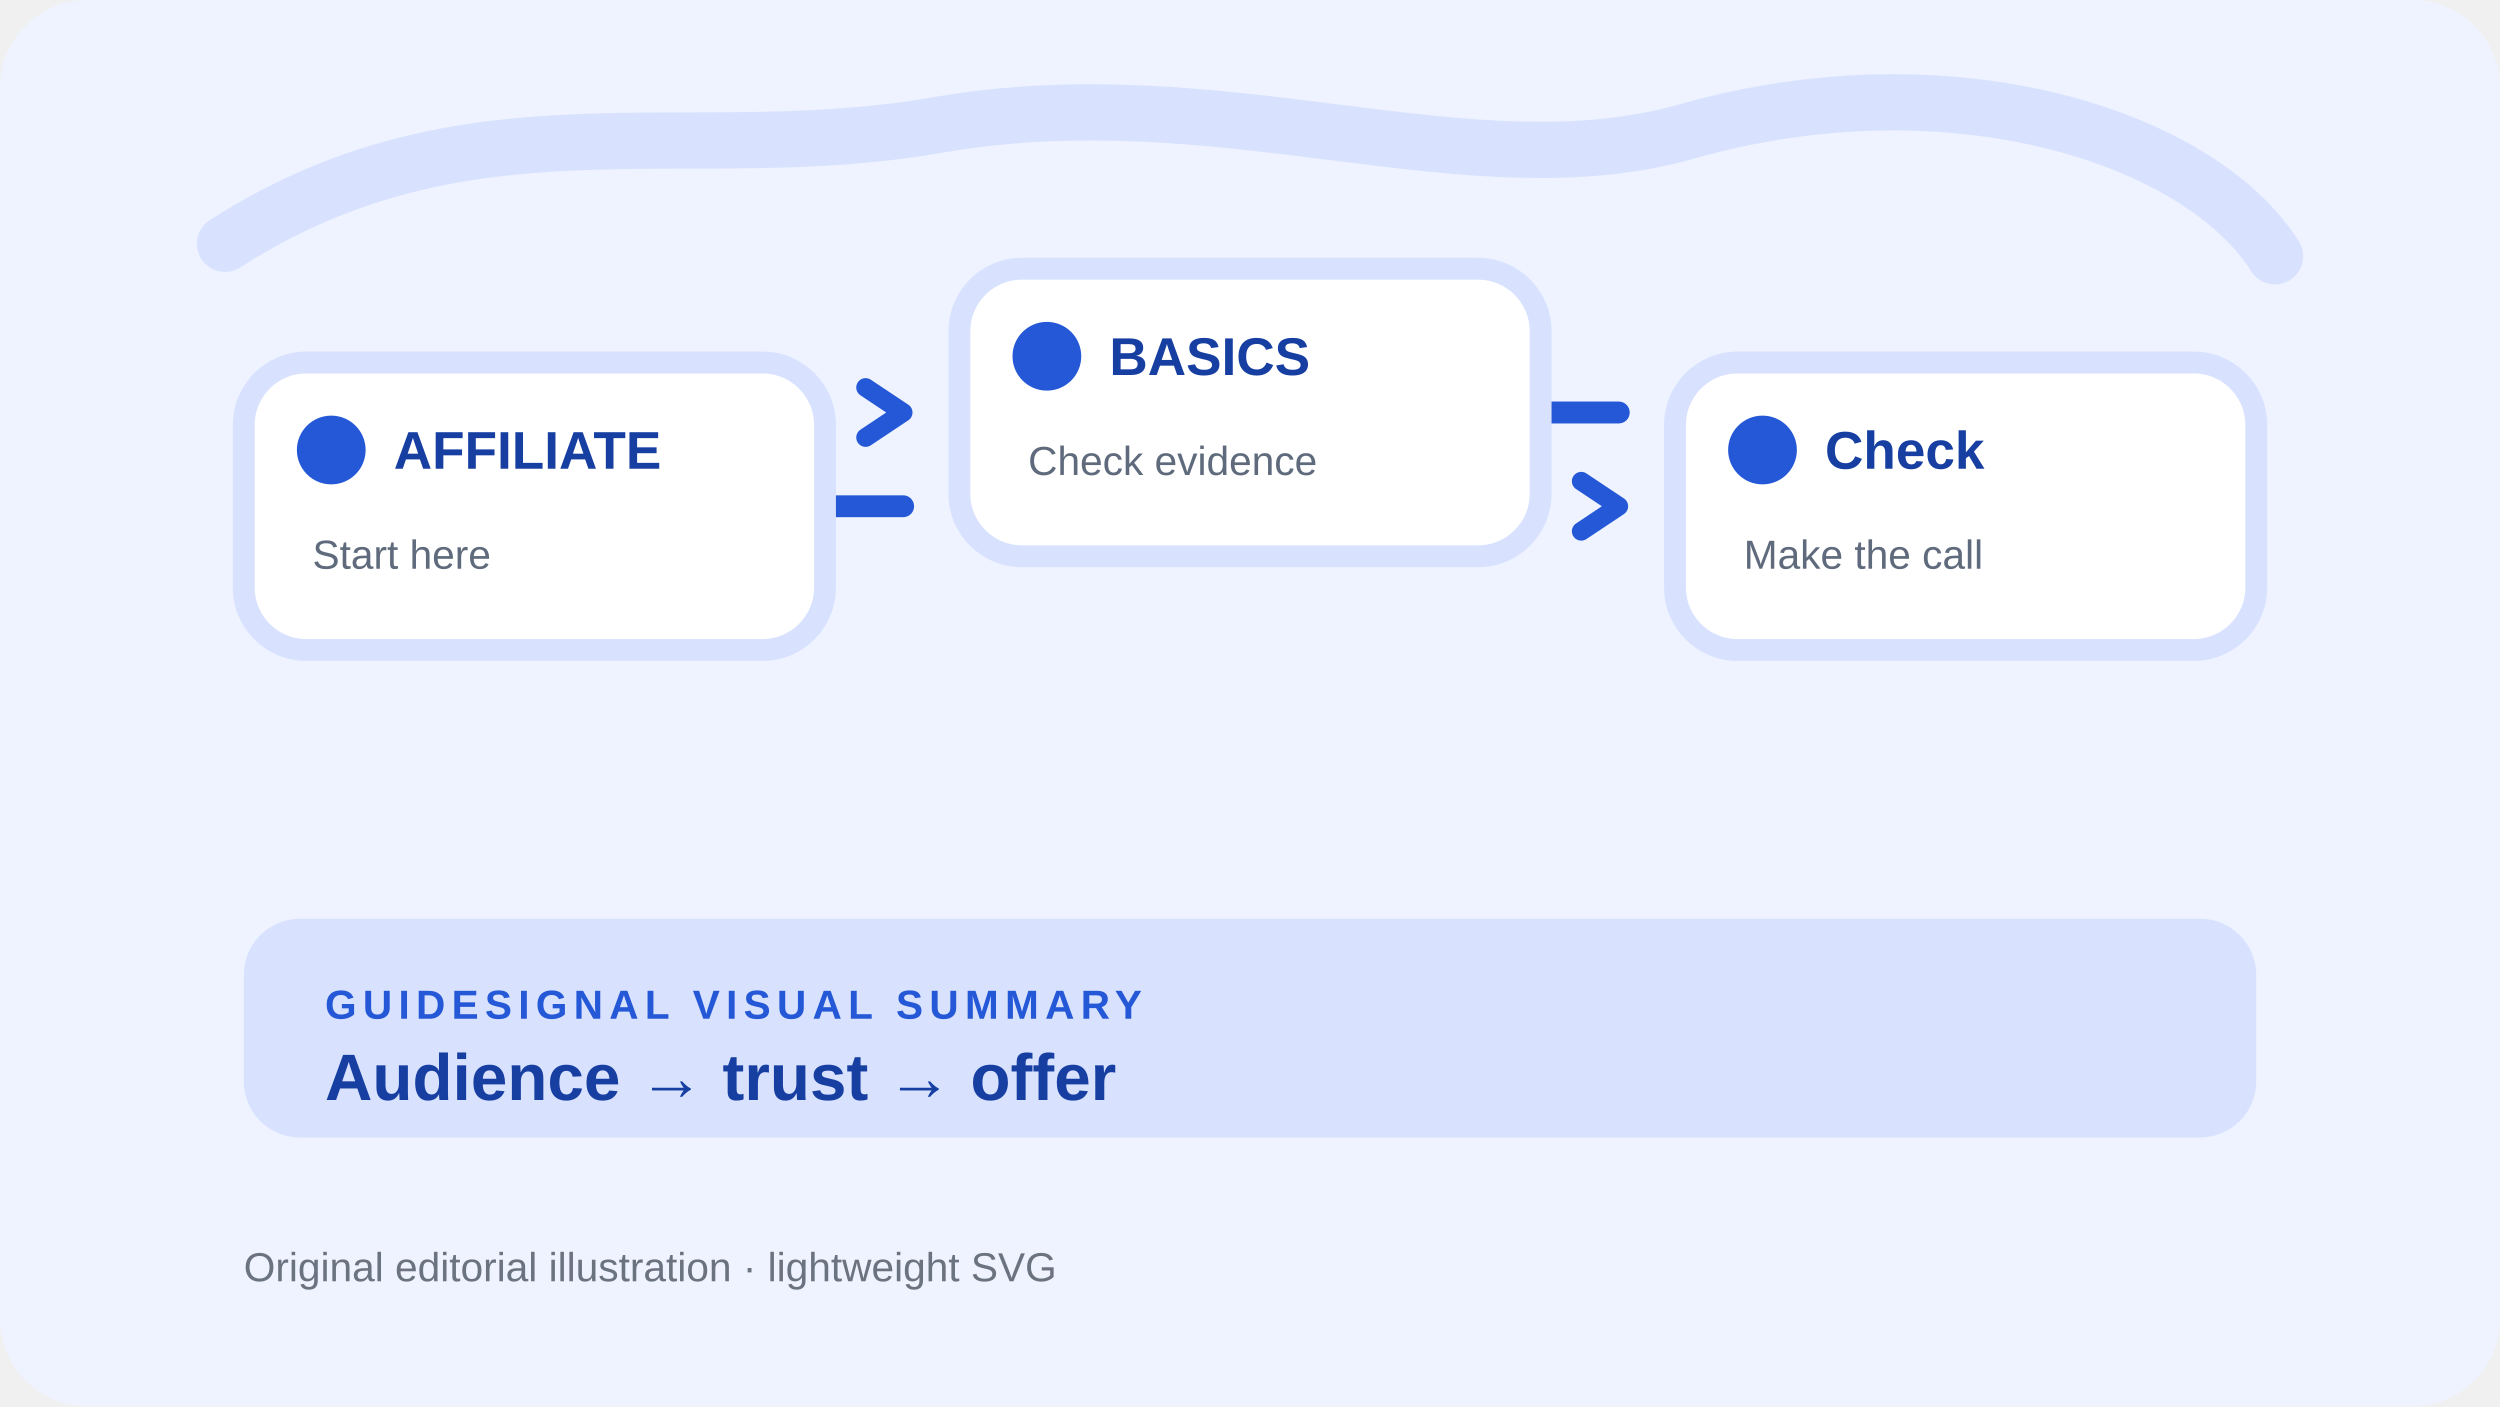
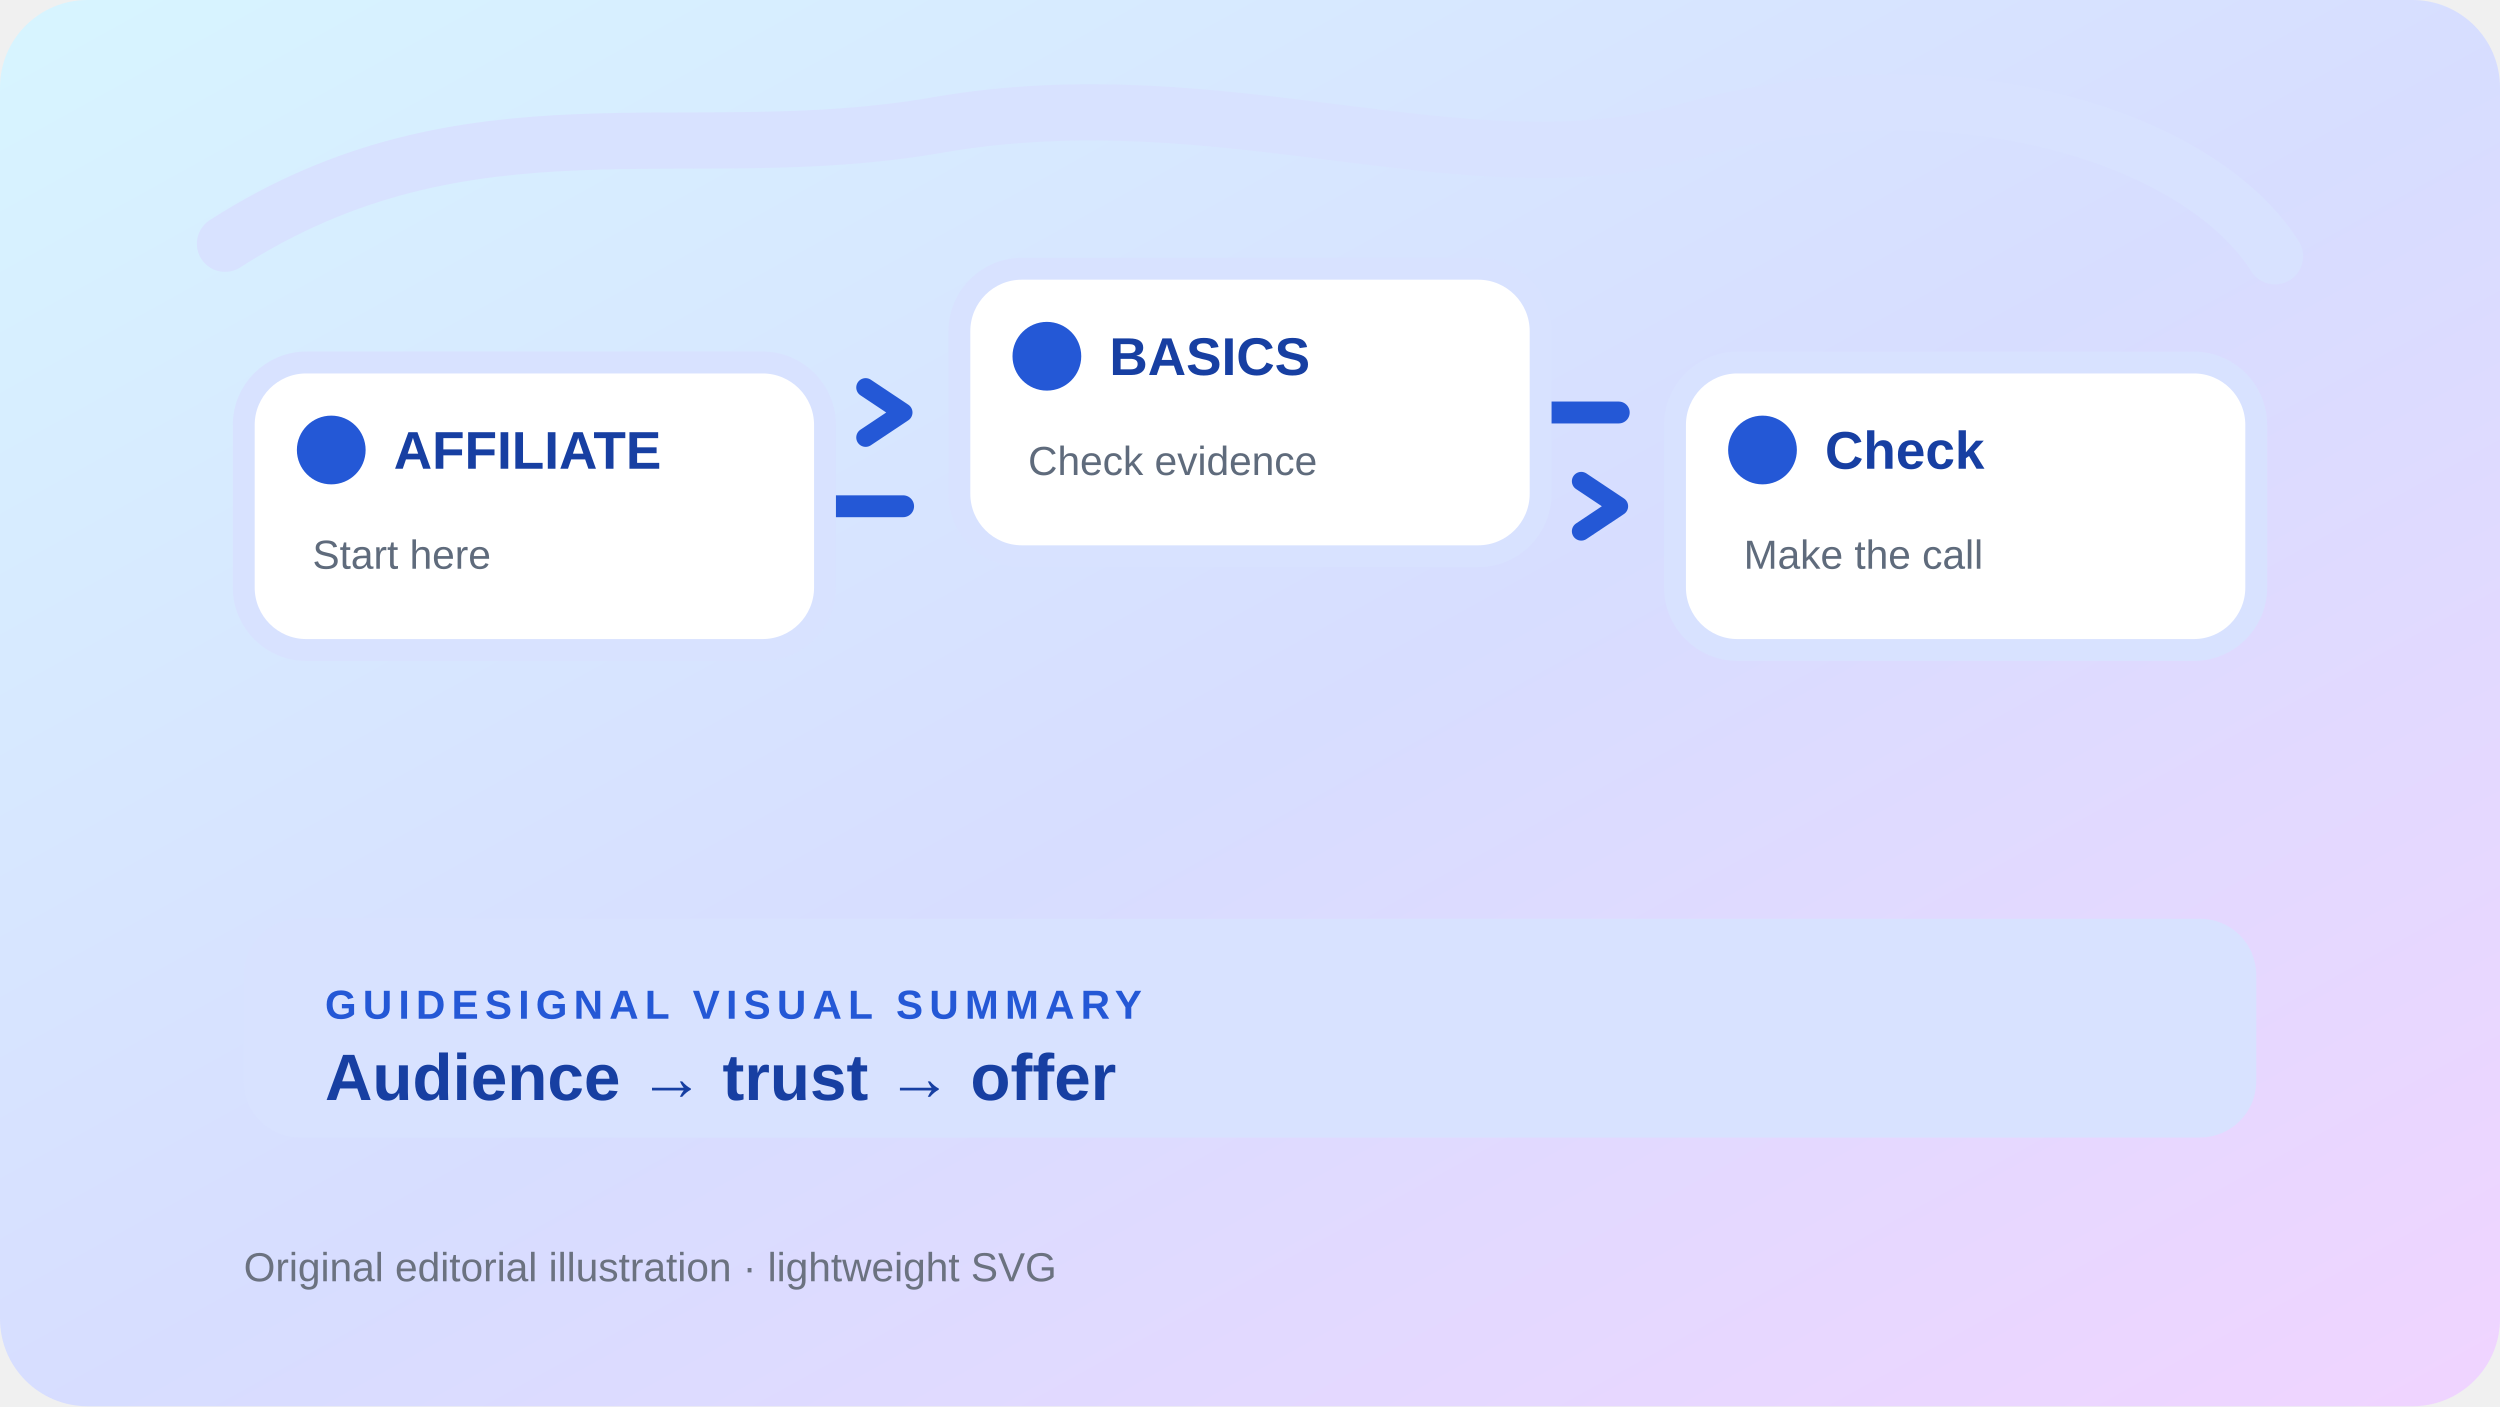
<svg xmlns="http://www.w3.org/2000/svg" viewBox="0 0 800 450">
-   <rect width="800" height="450" rx="28" fill="#eef3ff" />
+   <defs>
+     <linearGradient id="guideBrightBg" x1="0%" y1="0%" x2="100%" y2="100%">
+       <stop offset="0%" stop-color="#d7f5ff" />
+       <stop offset="52%" stop-color="#d7ddff" />
+       <stop offset="100%" stop-color="#f0d4ff" />
+     </linearGradient>
+   </defs>
+   <rect width="800" height="450" rx="28" fill="url(#guideBrightBg)" />
  <path d="M72 78 C150 28 220 54 300 40 C392 24 470 62 540 42 C625 18 704 44 728 82" fill="none" stroke="#d8e2ff" stroke-width="18" stroke-linecap="round" />
  <path d="M 264 162 H 289" stroke="#2458d6" stroke-width="7" stroke-linecap="round" />
  <path d="M 277 124 L 289 132 L 277 140" fill="none" stroke="#2458d6" stroke-width="6" stroke-linecap="round" stroke-linejoin="round" />
  <rect x="78" y="116" width="186" height="92" rx="20" fill="#fff" stroke="#d8e2ff" stroke-width="7" />
  <circle cx="106" cy="144" r="11" fill="#2458d6" />
  <text x="126" y="150" font-family="Arial,sans-serif" font-size="17" font-weight="800" fill="#173fa2">AFFILIATE</text>
  <text x="100" y="182" font-family="Arial,sans-serif" font-size="13" fill="#5f6b7c">Start here</text>
  <path d="M 493 132 H 518" stroke="#2458d6" stroke-width="7" stroke-linecap="round" />
  <path d="M 506 154 L 518 162 L 506 170" fill="none" stroke="#2458d6" stroke-width="6" stroke-linecap="round" stroke-linejoin="round" />
  <rect x="307" y="86" width="186" height="92" rx="20" fill="#fff" stroke="#d8e2ff" stroke-width="7" />
  <circle cx="335" cy="114" r="11" fill="#2458d6" />
  <text x="355" y="120" font-family="Arial,sans-serif" font-size="17" font-weight="800" fill="#173fa2">BASICS</text>
  <text x="329" y="152" font-family="Arial,sans-serif" font-size="13" fill="#5f6b7c">Check evidence</text>
  <rect x="536" y="116" width="186" height="92" rx="20" fill="#fff" stroke="#d8e2ff" stroke-width="7" />
  <circle cx="564" cy="144" r="11" fill="#2458d6" />
  <text x="584" y="150" font-family="Arial,sans-serif" font-size="17" font-weight="800" fill="#173fa2">Check</text>
  <text x="558" y="182" font-family="Arial,sans-serif" font-size="13" fill="#5f6b7c">Make the call</text>
  <rect x="78" y="294" width="644" height="70" rx="18" fill="#d8e2ff" />
  <text x="104" y="326" font-family="Arial,sans-serif" font-size="13" font-weight="800" letter-spacing="2" fill="#2458d6">GUIDESIGNAL VISUAL SUMMARY</text>
  <text x="104" y="352" font-family="Arial,sans-serif" font-size="21" font-weight="700" fill="#173fa2">Audience → trust → offer</text>
  <text x="78" y="410" font-family="Arial,sans-serif" font-size="13" fill="#6b7280">Original editorial illustration · lightweight SVG</text>
</svg>
